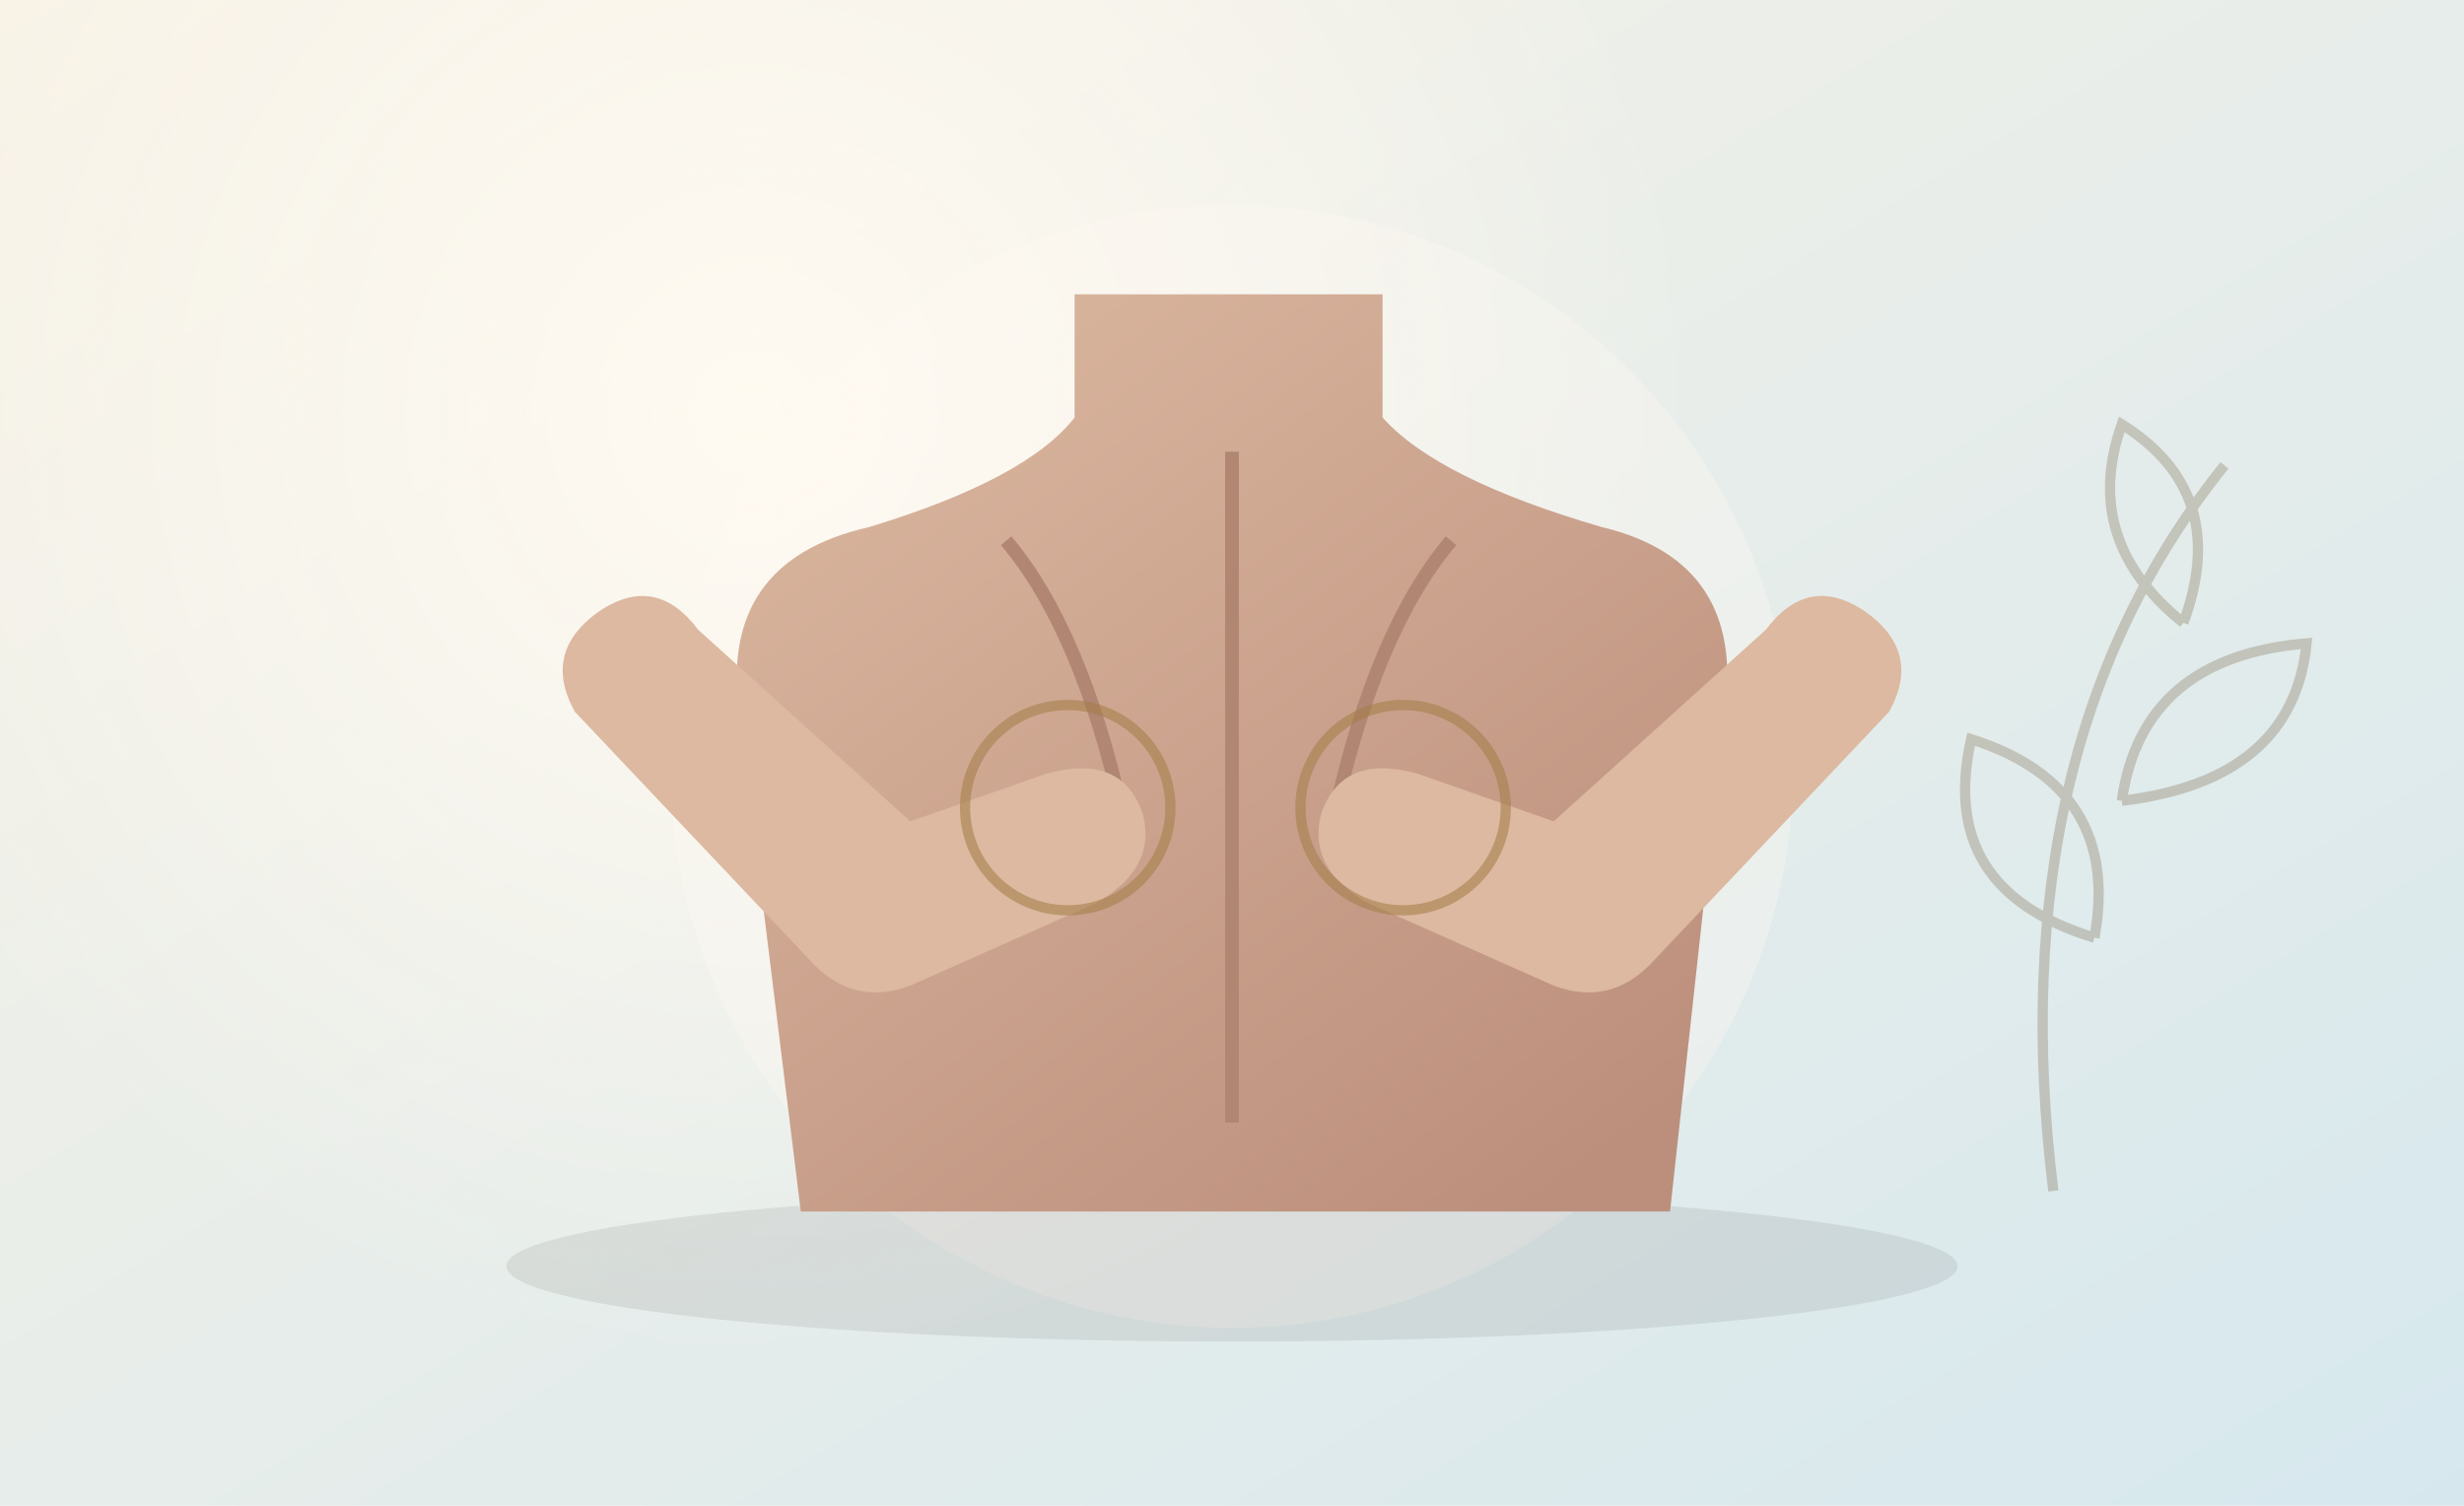
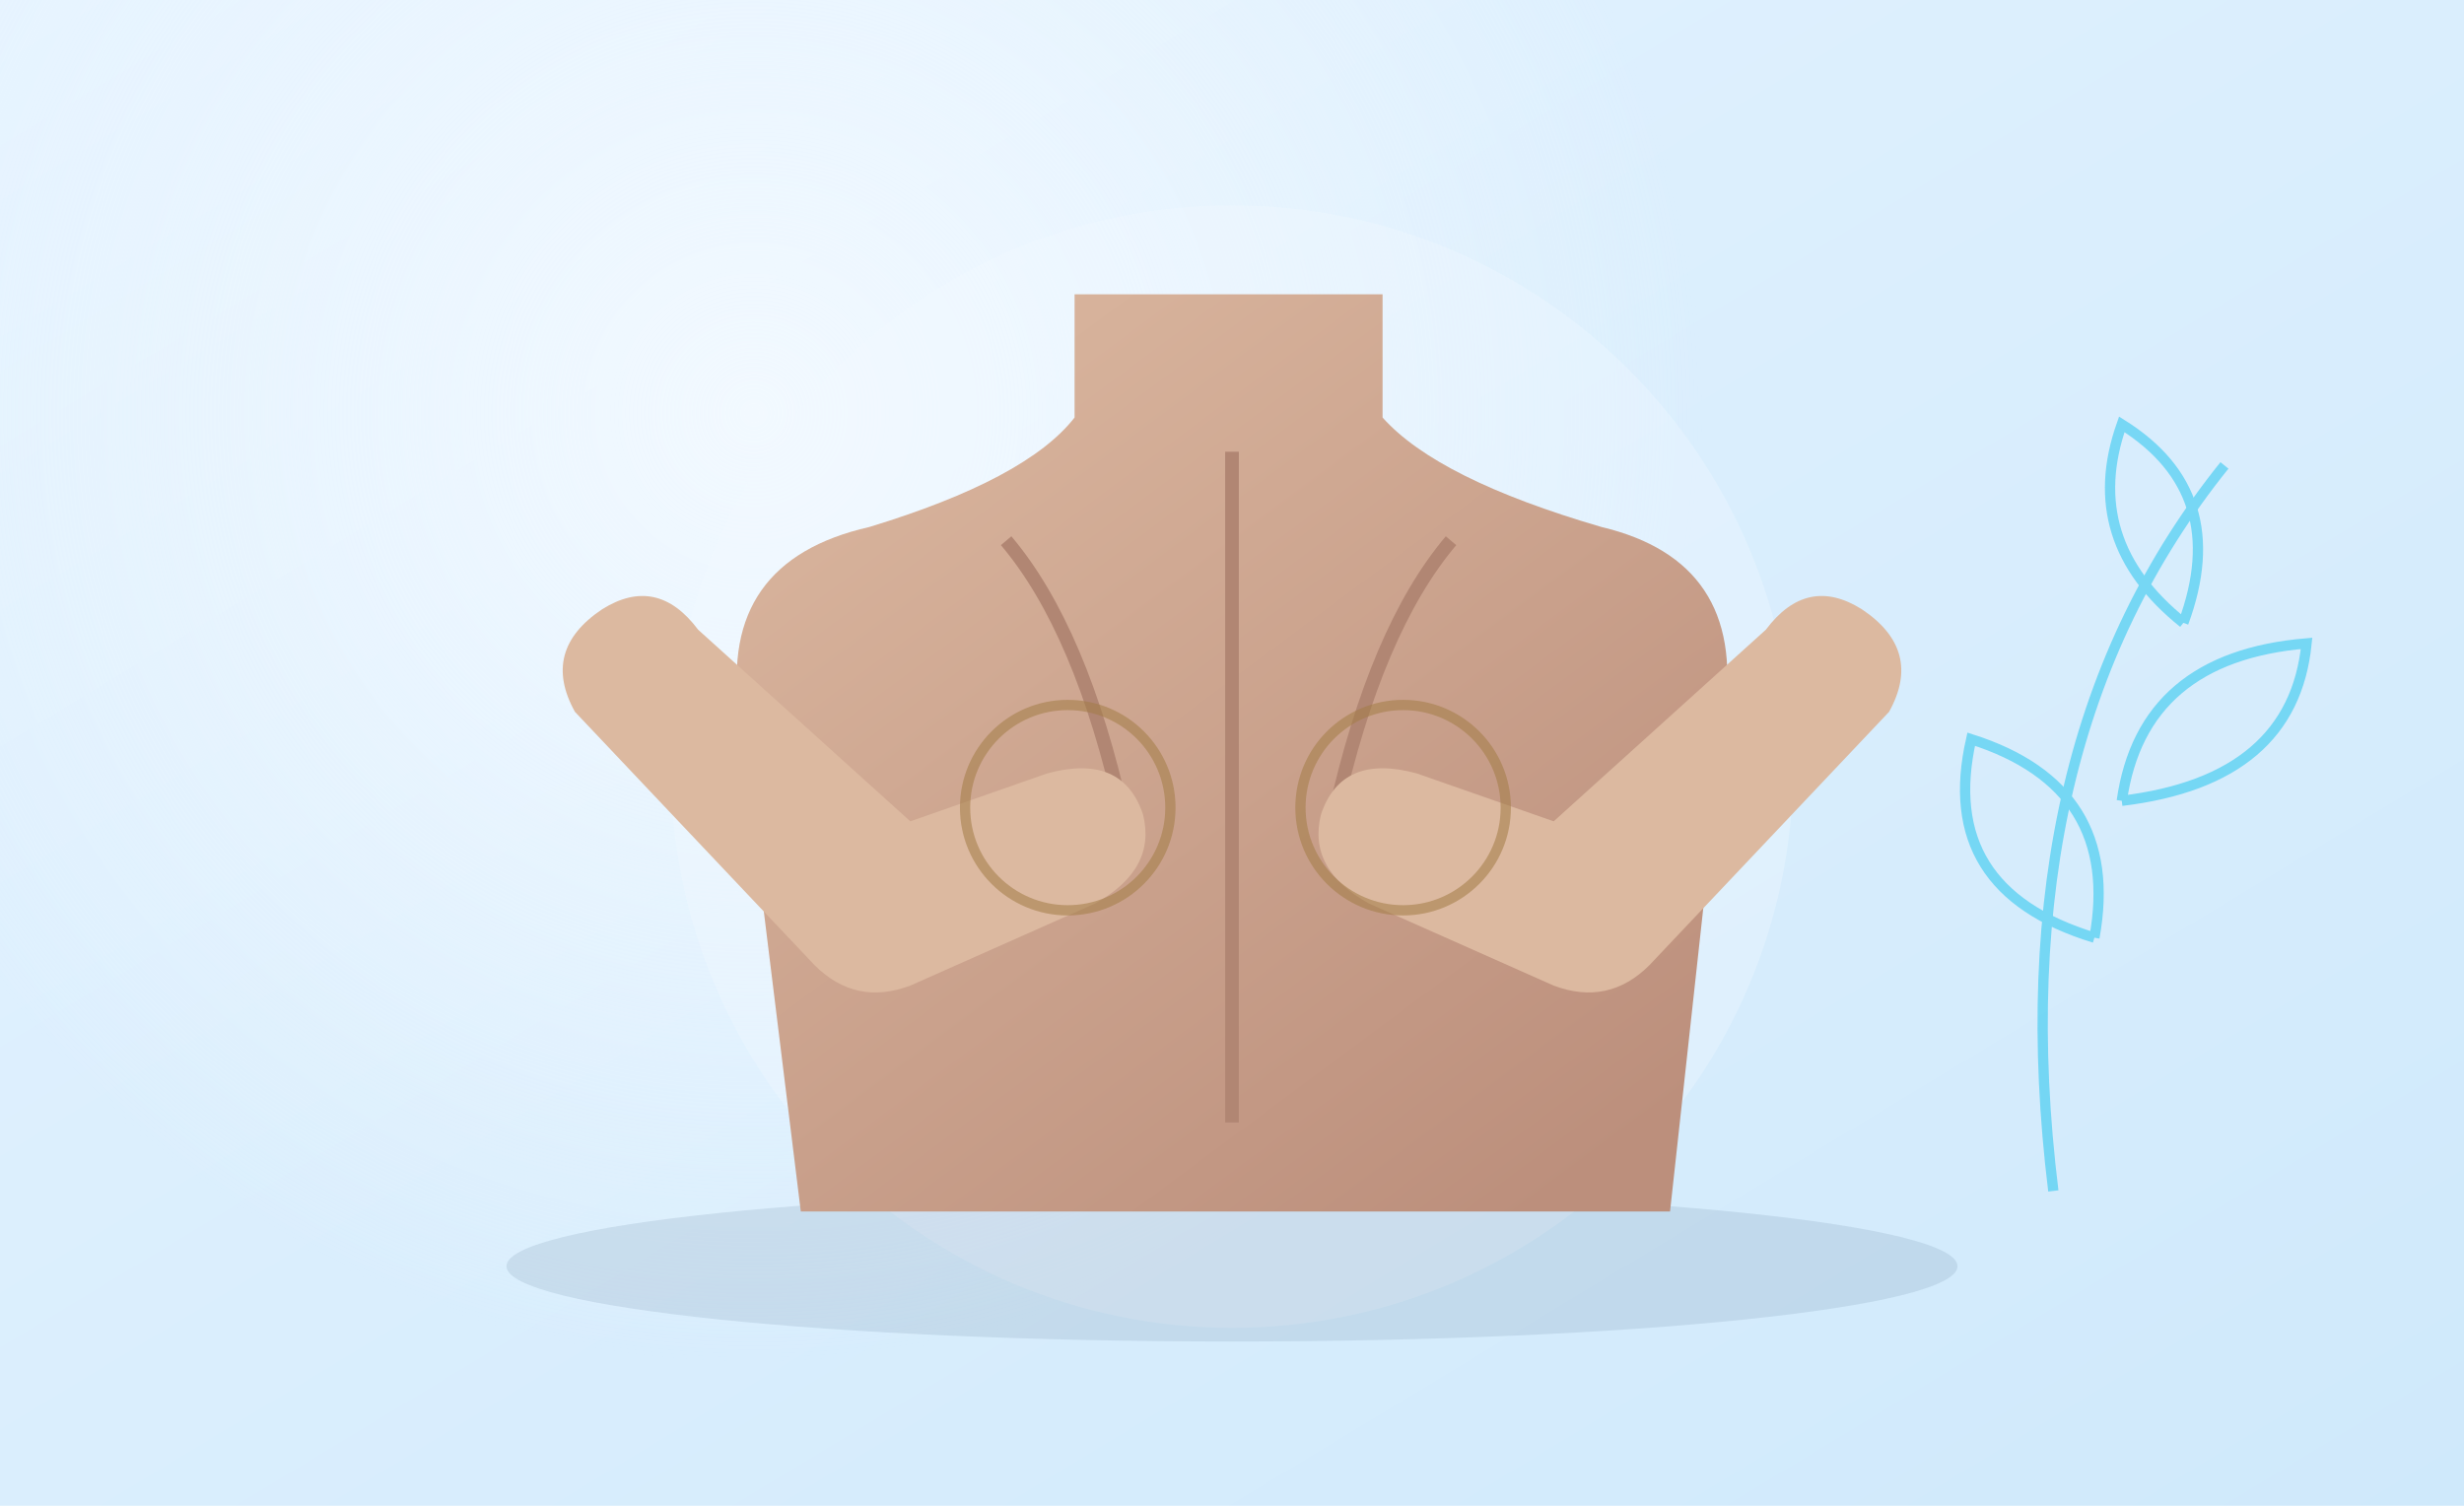
<svg xmlns="http://www.w3.org/2000/svg" width="720" height="440" viewBox="0 0 360 220">
  <defs>
    <linearGradient id="bg" x2="1" y2="1">
-       <stop stop-color="#f8f2e6" />
-       <stop offset="1" stop-color="#d6e8ee" />
+       <stop stop-color="#e5f3ff" />
+       <stop offset="1" stop-color="#cfe9fb" />
    </linearGradient>
    <linearGradient id="skin" x2=".8" y2="1">
      <stop stop-color="#ddbaa2" />
      <stop offset="1" stop-color="#bc8f7c" />
    </linearGradient>
    <linearGradient id="linen" x2="1" y2="1">
-       <stop stop-color="#fff9ee" />
+       <stop stop-color="#f2f9ff" />
      <stop offset="1" stop-color="#d9c8b5" />
    </linearGradient>
    <linearGradient id="bottle" x2=".8" y2="1">
      <stop stop-color="#b78842" />
      <stop offset=".5" stop-color="#8c5b26" />
      <stop offset="1" stop-color="#593c2e" />
    </linearGradient>
    <radialGradient id="light">
-       <stop stop-color="#fffaf1" />
-       <stop offset="1" stop-color="#fffaf1" stop-opacity="0" />
+       <stop stop-color="#f2f9ff" />
+       <stop offset="1" stop-color="#f2f9ff" stop-opacity="0" />
    </radialGradient>
  </defs>
  <path fill="url(#bg)" d="M0 0h360v220H0z" />
  <circle cx="110" cy="60" r="140" fill="url(#light)" />
-   <circle cx="180" cy="112" r="82" fill="#fffaf1" opacity=".32" />
-   <g fill="none" stroke="#9b927f" stroke-width="1.5" opacity=".45">
+   <circle cx="180" cy="112" r="82" fill="#f2f9ff" opacity=".32" />
+   <g fill="none" stroke="#00bceb" stroke-width="1.5" opacity=".45">
    <path d="M300 174q-8-65 25-106" />
    <path d="M306 137q-23-7-18-29 22 7 18 29M310 117q25-3 27-23-24 2-27 23M319 91q-15-12-9-29 16 10 9 29" />
  </g>
-   <ellipse cx="180" cy="185" rx="106" ry="11" fill="#3b3732" opacity=".1" />
+   <ellipse cx="180" cy="185" rx="106" ry="11" fill="#12345a" opacity=".1" />
  <path d="M157 43h45v18q8 9 32 16 21 5 18 27l-8 73H117l-9-73q-3-22 19-27 23-7 30-16z" fill="url(#skin)" />
  <path d="M180 66v98m-33-85q11 13 17 40m48-40q-11 13-17 40" stroke="#b18673" stroke-width="2" fill="none" />
  <path d="M84 104q-5-9 4-15 8-5 14 3l31 28 20-7q11-3 14 6 2 8-7 13l-27 12q-8 3-14-3zM276 104q5-9-4-15-8-5-14 3l-31 28-20-7q-11-3-14 6-2 8 7 13l27 12q8 3 14-3z" fill="#dcb9a0" />
  <g fill="none" stroke="#a27b45" stroke-width="1.5">
    <circle cx="156" cy="118" r="15" opacity=".55" />
    <circle cx="205" cy="118" r="15" opacity=".55" />
  </g>
</svg>
